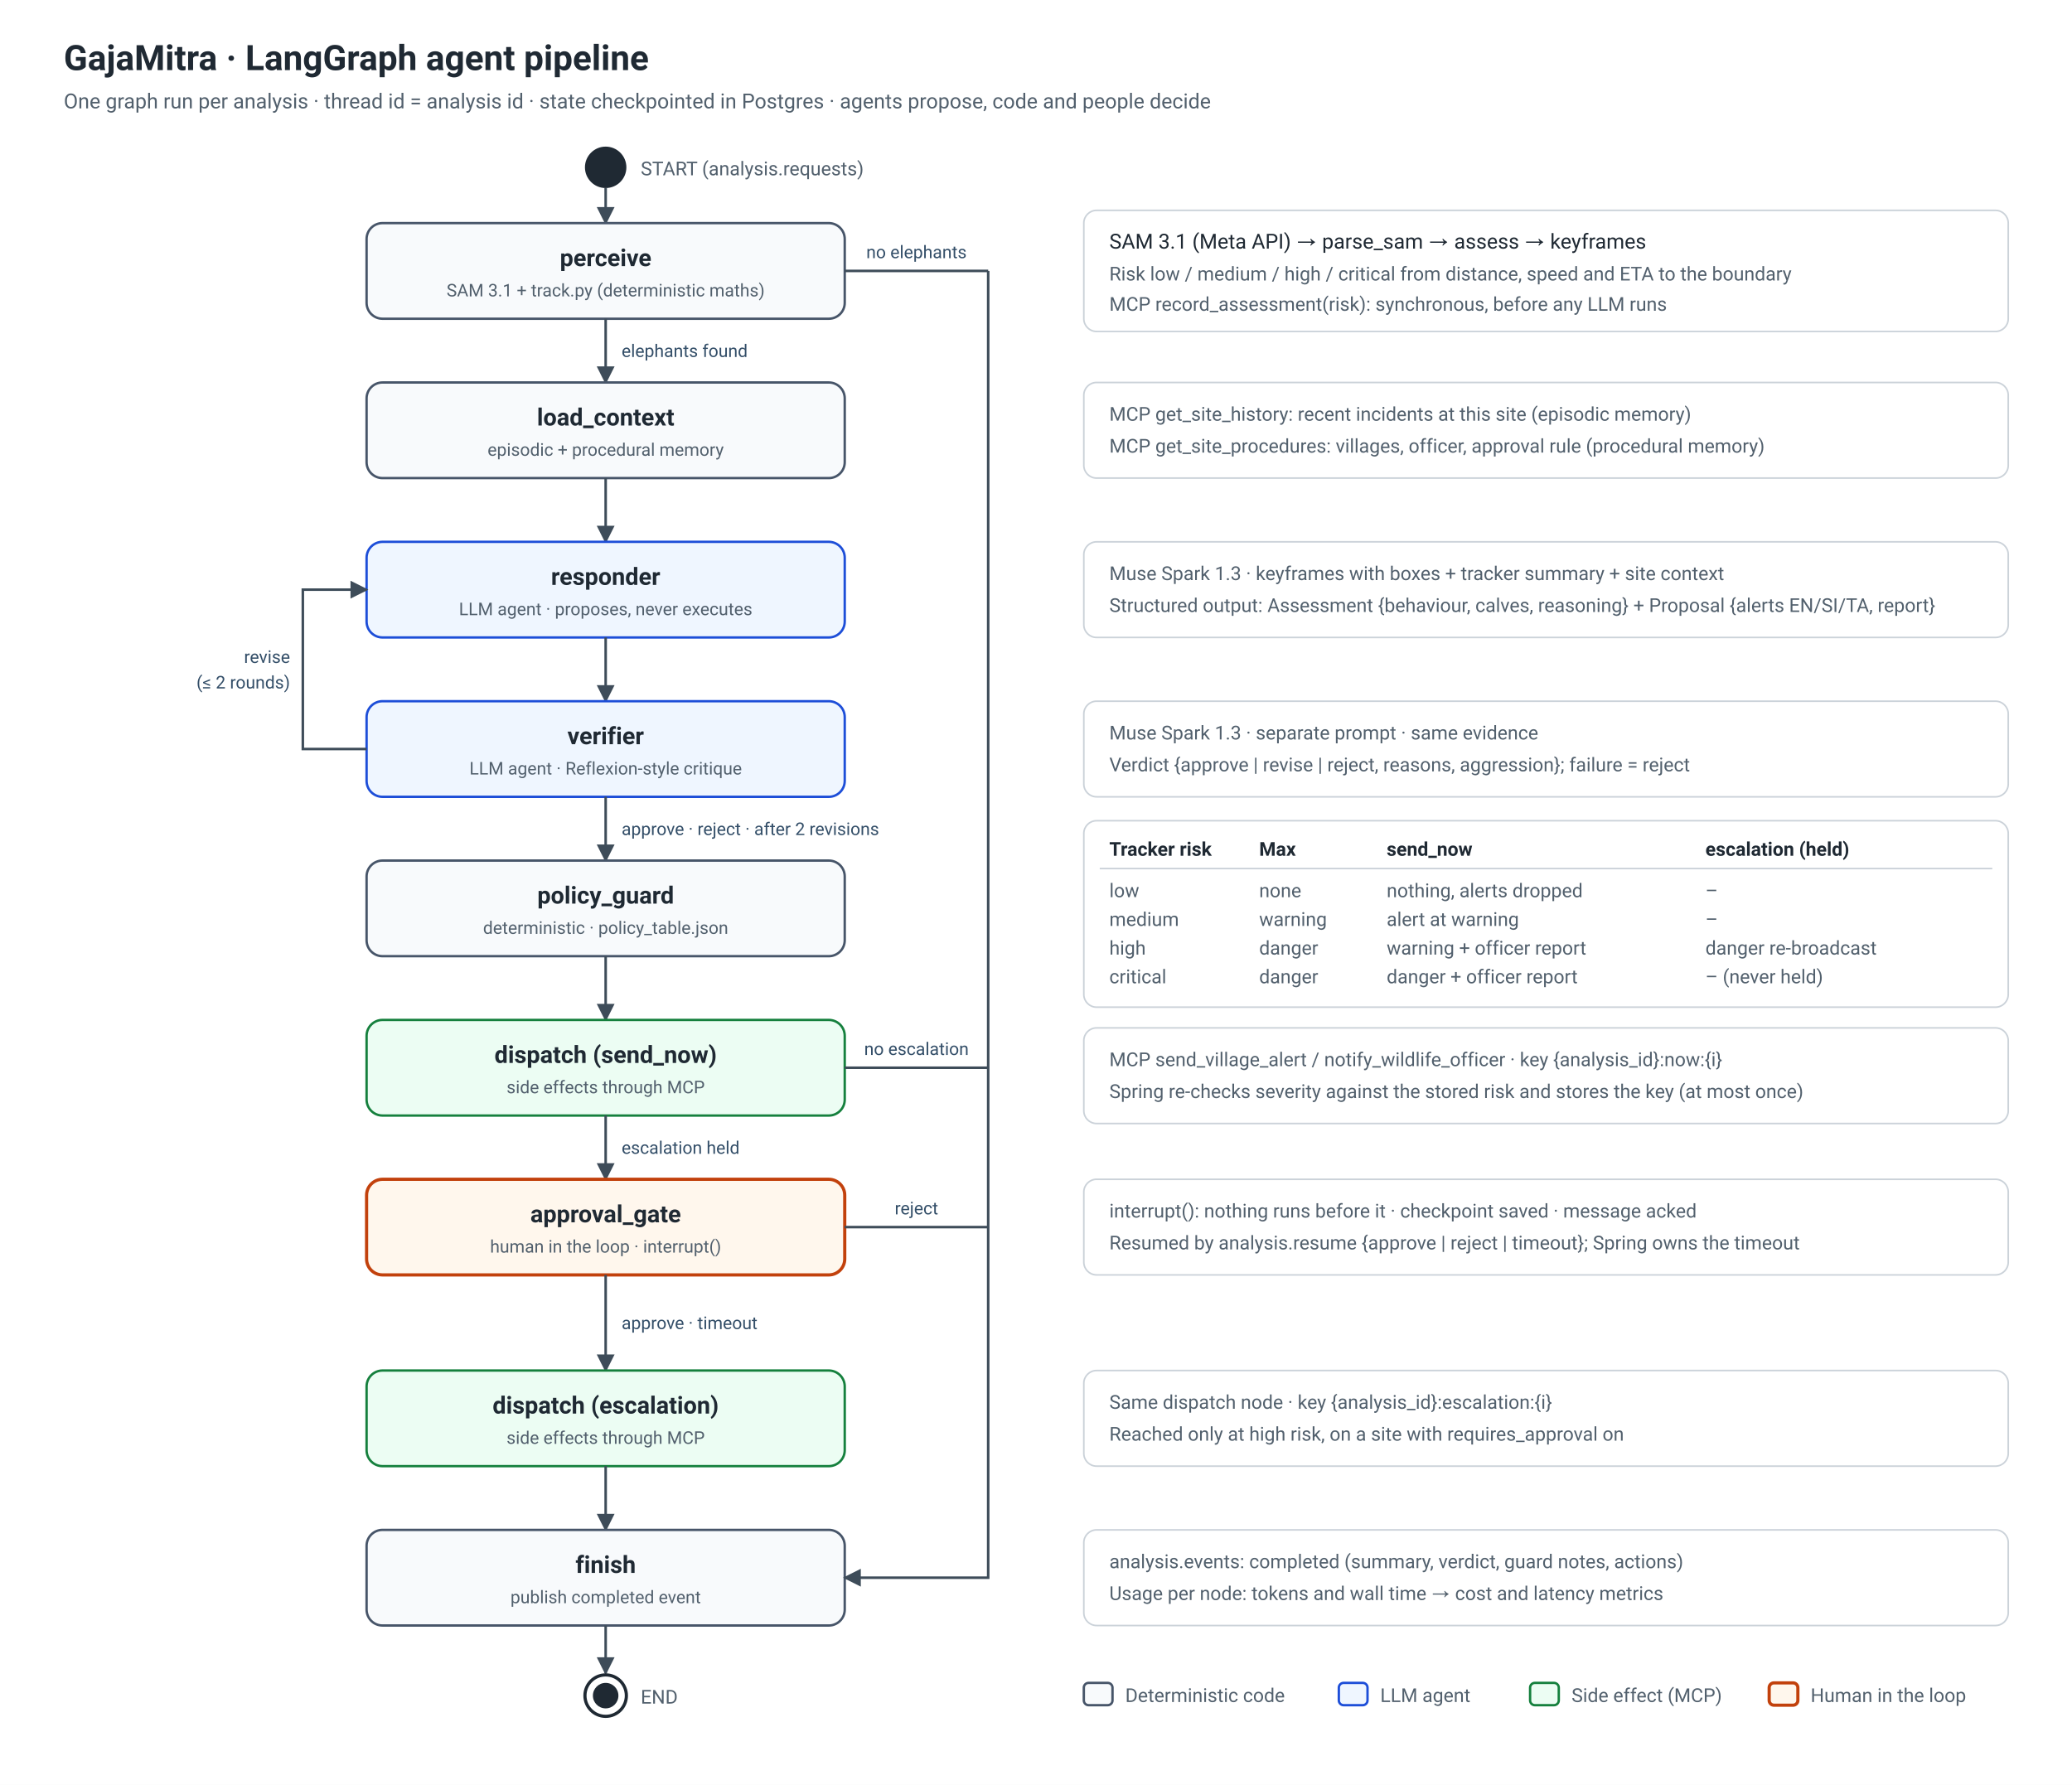
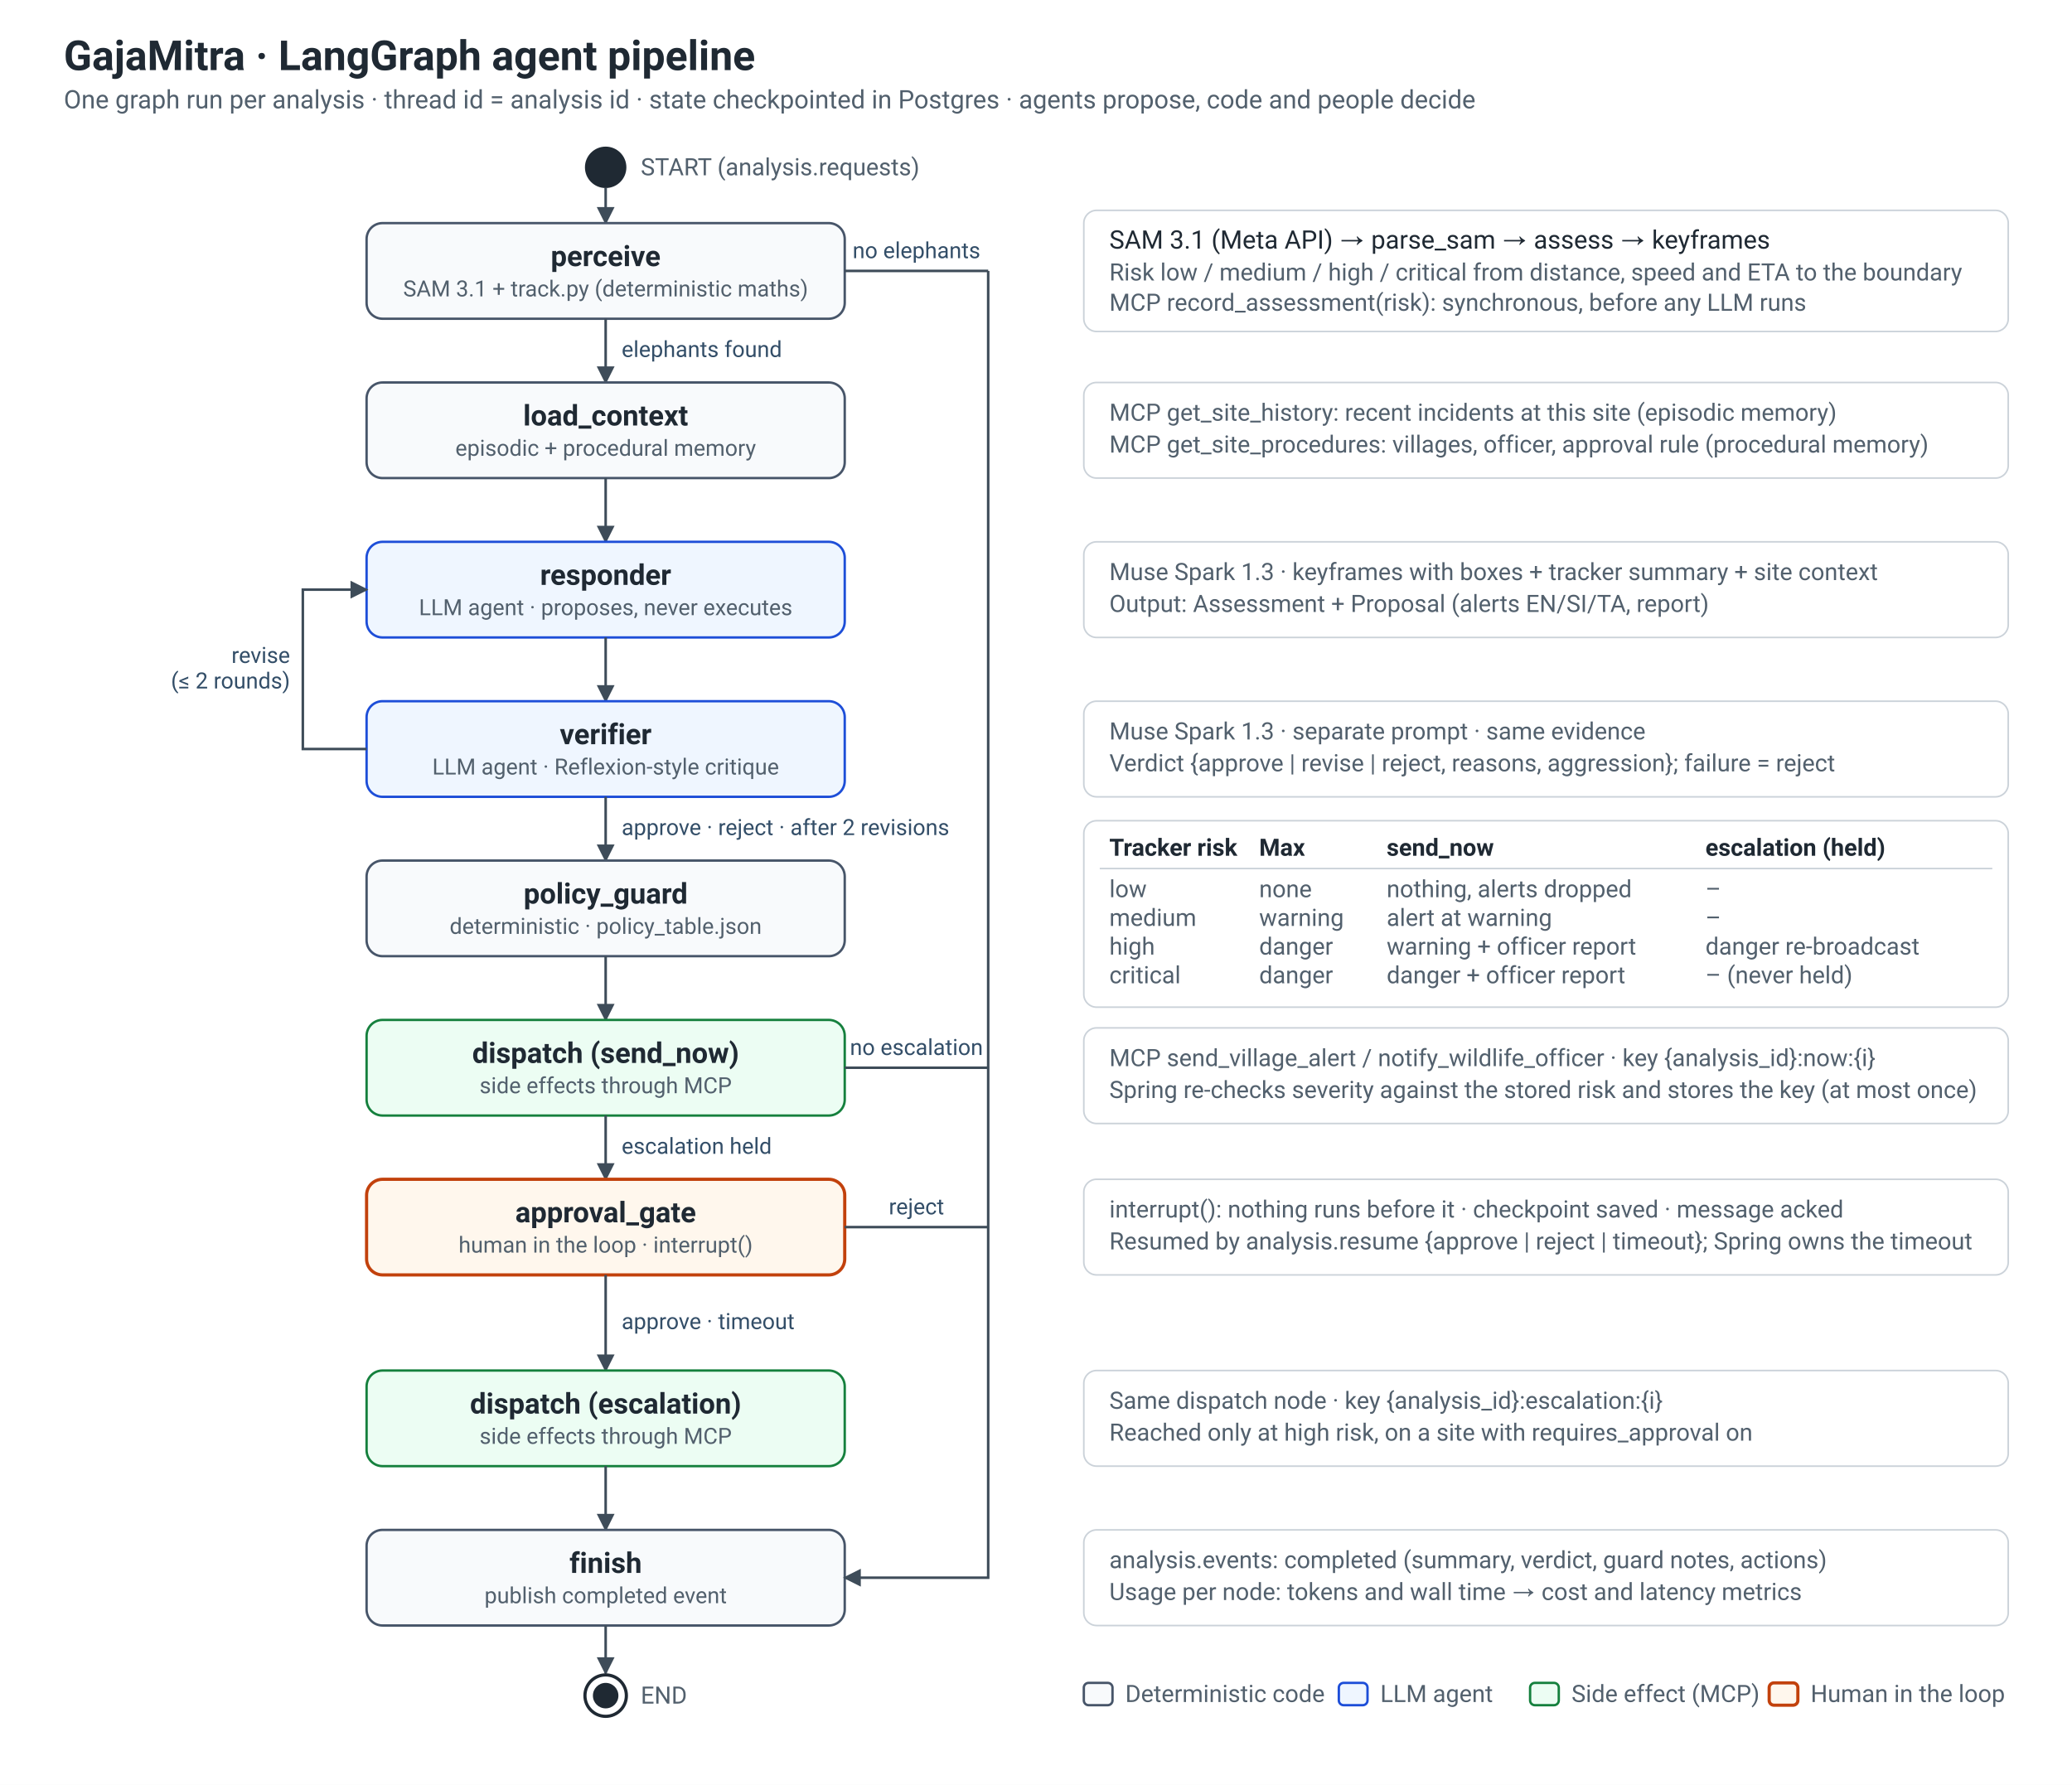
<svg xmlns="http://www.w3.org/2000/svg" viewBox="0 0 1300 1120" width="1300" height="1120" role="img" aria-labelledby="t3">
  <defs>
    <marker id="a" viewBox="0 0 10 10" refX="9" refY="5" markerWidth="7" markerHeight="7" orient="auto-start-reverse">
      <path d="M0,0L10,5L0,10z" fill="#3e4c59" />
    </marker>
    <style>
      text{font-family:-apple-system,"Segoe UI",Roboto,Helvetica,Arial,sans-serif;fill:#1f2933}
-       .title{font-size:22px;font-weight:700}.sub{font-size:13px;fill:#52606d}
-       .n{font-size:15px;font-weight:600}.t{font-size:13px}.s{font-size:12px;fill:#52606d}.xs{font-size:11px;fill:#52606d}
-       .lbl{font-size:11px;fill:#334e68;paint-order:stroke;stroke:#fff;stroke-width:4px}
+       .title{font-size:26px;font-weight:700}.sub{font-size:16px;fill:#52606d}
+       .n{font-size:18px;font-weight:600}.t{font-size:16px}.s{font-size:15px;fill:#52606d}.xs{font-size:14px;fill:#52606d}
+       .lbl{font-size:14px;fill:#334e68;paint-order:stroke;stroke:#fff;stroke-width:4px}
      .line{stroke:#3e4c59;stroke-width:1.6;fill:none}
      .det{fill:#f8fafc;stroke:#475569;stroke-width:1.5}
      .llm{fill:#eff6ff;stroke:#1d4ed8;stroke-width:1.5}
      .fx{fill:#ecfdf3;stroke:#15803d;stroke-width:1.5}
      .hitl{fill:#fff7ed;stroke:#c2410c;stroke-width:2}
      .note{fill:#ffffff;stroke:#cbd2d9;stroke-width:1}
-       .th{font-size:12px;font-weight:600}
+       .th{font-size:15px;font-weight:600}
    </style>
  </defs>
  <rect width="1300" height="1120" fill="#ffffff" />
  <text class="title" x="40" y="44">GajaMitra · LangGraph agent pipeline</text>
  <text class="sub" x="40" y="68">One graph run per analysis · thread id = analysis id · state checkpointed in Postgres · agents propose, code and people decide</text>
  <circle cx="380" cy="105" r="13" fill="#1f2933" />
  <text class="s" x="402" y="110">START (analysis.requests)</text>
  <path class="line" d="M380,118 V140" marker-end="url(#a)" />
  <rect class="det" x="230" y="140" width="300" height="60" rx="10" />
  <text class="n" x="380" y="167" text-anchor="middle">perceive</text>
  <text class="xs" x="380" y="186" text-anchor="middle">SAM 3.1 + track.py (deterministic maths)</text>
  <path class="line" d="M380,200 V240" marker-end="url(#a)" />
  <text class="lbl" x="390" y="224">elephants found</text>
  <rect class="det" x="230" y="240" width="300" height="60" rx="10" />
  <text class="n" x="380" y="267" text-anchor="middle">load_context</text>
  <text class="xs" x="380" y="286" text-anchor="middle">episodic + procedural memory</text>
  <path class="line" d="M380,300 V340" marker-end="url(#a)" />
  <rect class="llm" x="230" y="340" width="300" height="60" rx="10" />
  <text class="n" x="380" y="367" text-anchor="middle">responder</text>
  <text class="xs" x="380" y="386" text-anchor="middle">LLM agent · proposes, never executes</text>
  <path class="line" d="M380,400 V440" marker-end="url(#a)" />
  <rect class="llm" x="230" y="440" width="300" height="60" rx="10" />
  <text class="n" x="380" y="467" text-anchor="middle">verifier</text>
  <text class="xs" x="380" y="486" text-anchor="middle">LLM agent · Reflexion-style critique</text>
  <path class="line" d="M230,470 H190 V370 H230" marker-end="url(#a)" />
  <text class="lbl" x="182" y="416" text-anchor="end">revise</text>
  <text class="lbl" x="182" y="432" text-anchor="end">(≤ 2 rounds)</text>
  <path class="line" d="M380,500 V540" marker-end="url(#a)" />
  <text class="lbl" x="390" y="524">approve · reject · after 2 revisions</text>
  <rect class="det" x="230" y="540" width="300" height="60" rx="10" />
  <text class="n" x="380" y="567" text-anchor="middle">policy_guard</text>
  <text class="xs" x="380" y="586" text-anchor="middle">deterministic · policy_table.json</text>
  <path class="line" d="M380,600 V640" marker-end="url(#a)" />
  <rect class="fx" x="230" y="640" width="300" height="60" rx="10" />
  <text class="n" x="380" y="667" text-anchor="middle">dispatch (send_now)</text>
  <text class="xs" x="380" y="686" text-anchor="middle">side effects through MCP</text>
  <path class="line" d="M380,700 V740" marker-end="url(#a)" />
  <text class="lbl" x="390" y="724">escalation held</text>
  <rect class="hitl" x="230" y="740" width="300" height="60" rx="10" />
  <text class="n" x="380" y="767" text-anchor="middle">approval_gate</text>
  <text class="xs" x="380" y="786" text-anchor="middle">human in the loop · interrupt()</text>
  <path class="line" d="M380,800 V860" marker-end="url(#a)" />
  <text class="lbl" x="390" y="834">approve · timeout</text>
  <rect class="fx" x="230" y="860" width="300" height="60" rx="10" />
  <text class="n" x="380" y="887" text-anchor="middle">dispatch (escalation)</text>
  <text class="xs" x="380" y="906" text-anchor="middle">side effects through MCP</text>
  <path class="line" d="M380,920 V960" marker-end="url(#a)" />
  <rect class="det" x="230" y="960" width="300" height="60" rx="10" />
  <text class="n" x="380" y="987" text-anchor="middle">finish</text>
  <text class="xs" x="380" y="1006" text-anchor="middle">publish completed event</text>
  <path class="line" d="M380,1020 V1050" marker-end="url(#a)" />
  <circle cx="380" cy="1064" r="13" fill="#fff" stroke="#1f2933" stroke-width="2" />
  <circle cx="380" cy="1064" r="8" fill="#1f2933" />
  <text class="s" x="402" y="1069">END</text>
  <path class="line" d="M530,170 H620" />
  <text class="lbl" x="575" y="162" text-anchor="middle">no elephants</text>
  <path class="line" d="M530,670 H620" />
  <text class="lbl" x="575" y="662" text-anchor="middle">no escalation</text>
  <path class="line" d="M530,770 H620" />
  <text class="lbl" x="575" y="762" text-anchor="middle">reject</text>
  <path class="line" d="M620,170 V990 H530" marker-end="url(#a)" />
  <rect class="note" x="680" y="132" width="580" height="76" rx="8" />
  <text class="t" x="696" y="156">SAM 3.1 (Meta API) → parse_sam → assess → keyframes</text>
  <text class="s" x="696" y="176">Risk low / medium / high / critical from distance, speed and ETA to the boundary</text>
  <text class="s" x="696" y="195">MCP record_assessment(risk): synchronous, before any LLM runs</text>
  <rect class="note" x="680" y="240" width="580" height="60" rx="8" />
  <text class="s" x="696" y="264">MCP get_site_history: recent incidents at this site (episodic memory)</text>
  <text class="s" x="696" y="284">MCP get_site_procedures: villages, officer, approval rule (procedural memory)</text>
  <rect class="note" x="680" y="340" width="580" height="60" rx="8" />
  <text class="s" x="696" y="364">Muse Spark 1.3 · keyframes with boxes + tracker summary + site context</text>
-   <text class="s" x="696" y="384">Structured output: Assessment {behaviour, calves, reasoning} + Proposal {alerts EN/SI/TA, report}</text>
+   <text class="s" x="696" y="384">Output: Assessment + Proposal (alerts EN/SI/TA, report)</text>
  <rect class="note" x="680" y="440" width="580" height="60" rx="8" />
  <text class="s" x="696" y="464">Muse Spark 1.3 · separate prompt · same evidence</text>
  <text class="s" x="696" y="484">Verdict {approve | revise | reject, reasons, aggression}; failure = reject</text>
  <rect class="note" x="680" y="515" width="580" height="117" rx="8" />
  <text class="th" x="696" y="537">Tracker risk</text>
  <text class="th" x="790" y="537">Max</text>
  <text class="th" x="870" y="537">send_now</text>
  <text class="th" x="1070" y="537">escalation (held)</text>
  <line x1="690" y1="545" x2="1250" y2="545" stroke="#cbd2d9" />
  <text class="s" x="696" y="563">low</text>
  <text class="s" x="790" y="563">none</text>
  <text class="s" x="870" y="563">nothing, alerts dropped</text>
  <text class="s" x="1070" y="563">–</text>
  <text class="s" x="696" y="581">medium</text>
  <text class="s" x="790" y="581">warning</text>
  <text class="s" x="870" y="581">alert at warning</text>
  <text class="s" x="1070" y="581">–</text>
  <text class="s" x="696" y="599">high</text>
  <text class="s" x="790" y="599">danger</text>
  <text class="s" x="870" y="599">warning + officer report</text>
  <text class="s" x="1070" y="599">danger re-broadcast</text>
  <text class="s" x="696" y="617">critical</text>
  <text class="s" x="790" y="617">danger</text>
  <text class="s" x="870" y="617">danger + officer report</text>
  <text class="s" x="1070" y="617">– (never held)</text>
  <rect class="note" x="680" y="645" width="580" height="60" rx="8" />
  <text class="s" x="696" y="669">MCP send_village_alert / notify_wildlife_officer · key {analysis_id}:now:{i}</text>
  <text class="s" x="696" y="689">Spring re-checks severity against the stored risk and stores the key (at most once)</text>
  <rect class="note" x="680" y="740" width="580" height="60" rx="8" />
  <text class="s" x="696" y="764">interrupt(): nothing runs before it · checkpoint saved · message acked</text>
  <text class="s" x="696" y="784">Resumed by analysis.resume {approve | reject | timeout}; Spring owns the timeout</text>
  <rect class="note" x="680" y="860" width="580" height="60" rx="8" />
  <text class="s" x="696" y="884">Same dispatch node · key {analysis_id}:escalation:{i}</text>
  <text class="s" x="696" y="904">Reached only at high risk, on a site with requires_approval on</text>
  <rect class="note" x="680" y="960" width="580" height="60" rx="8" />
  <text class="s" x="696" y="984">analysis.events: completed (summary, verdict, guard notes, actions)</text>
  <text class="s" x="696" y="1004">Usage per node: tokens and wall time → cost and latency metrics</text>
  <rect class="det" x="680" y="1056" width="18" height="14" rx="3" />
  <text class="s" x="706" y="1068">Deterministic code</text>
  <rect class="llm" x="840" y="1056" width="18" height="14" rx="3" />
  <text class="s" x="866" y="1068">LLM agent</text>
  <rect class="fx" x="960" y="1056" width="18" height="14" rx="3" />
  <text class="s" x="986" y="1068">Side effect (MCP)</text>
  <rect class="hitl" x="1110" y="1056" width="18" height="14" rx="3" />
  <text class="s" x="1136" y="1068">Human in the loop</text>
</svg>
